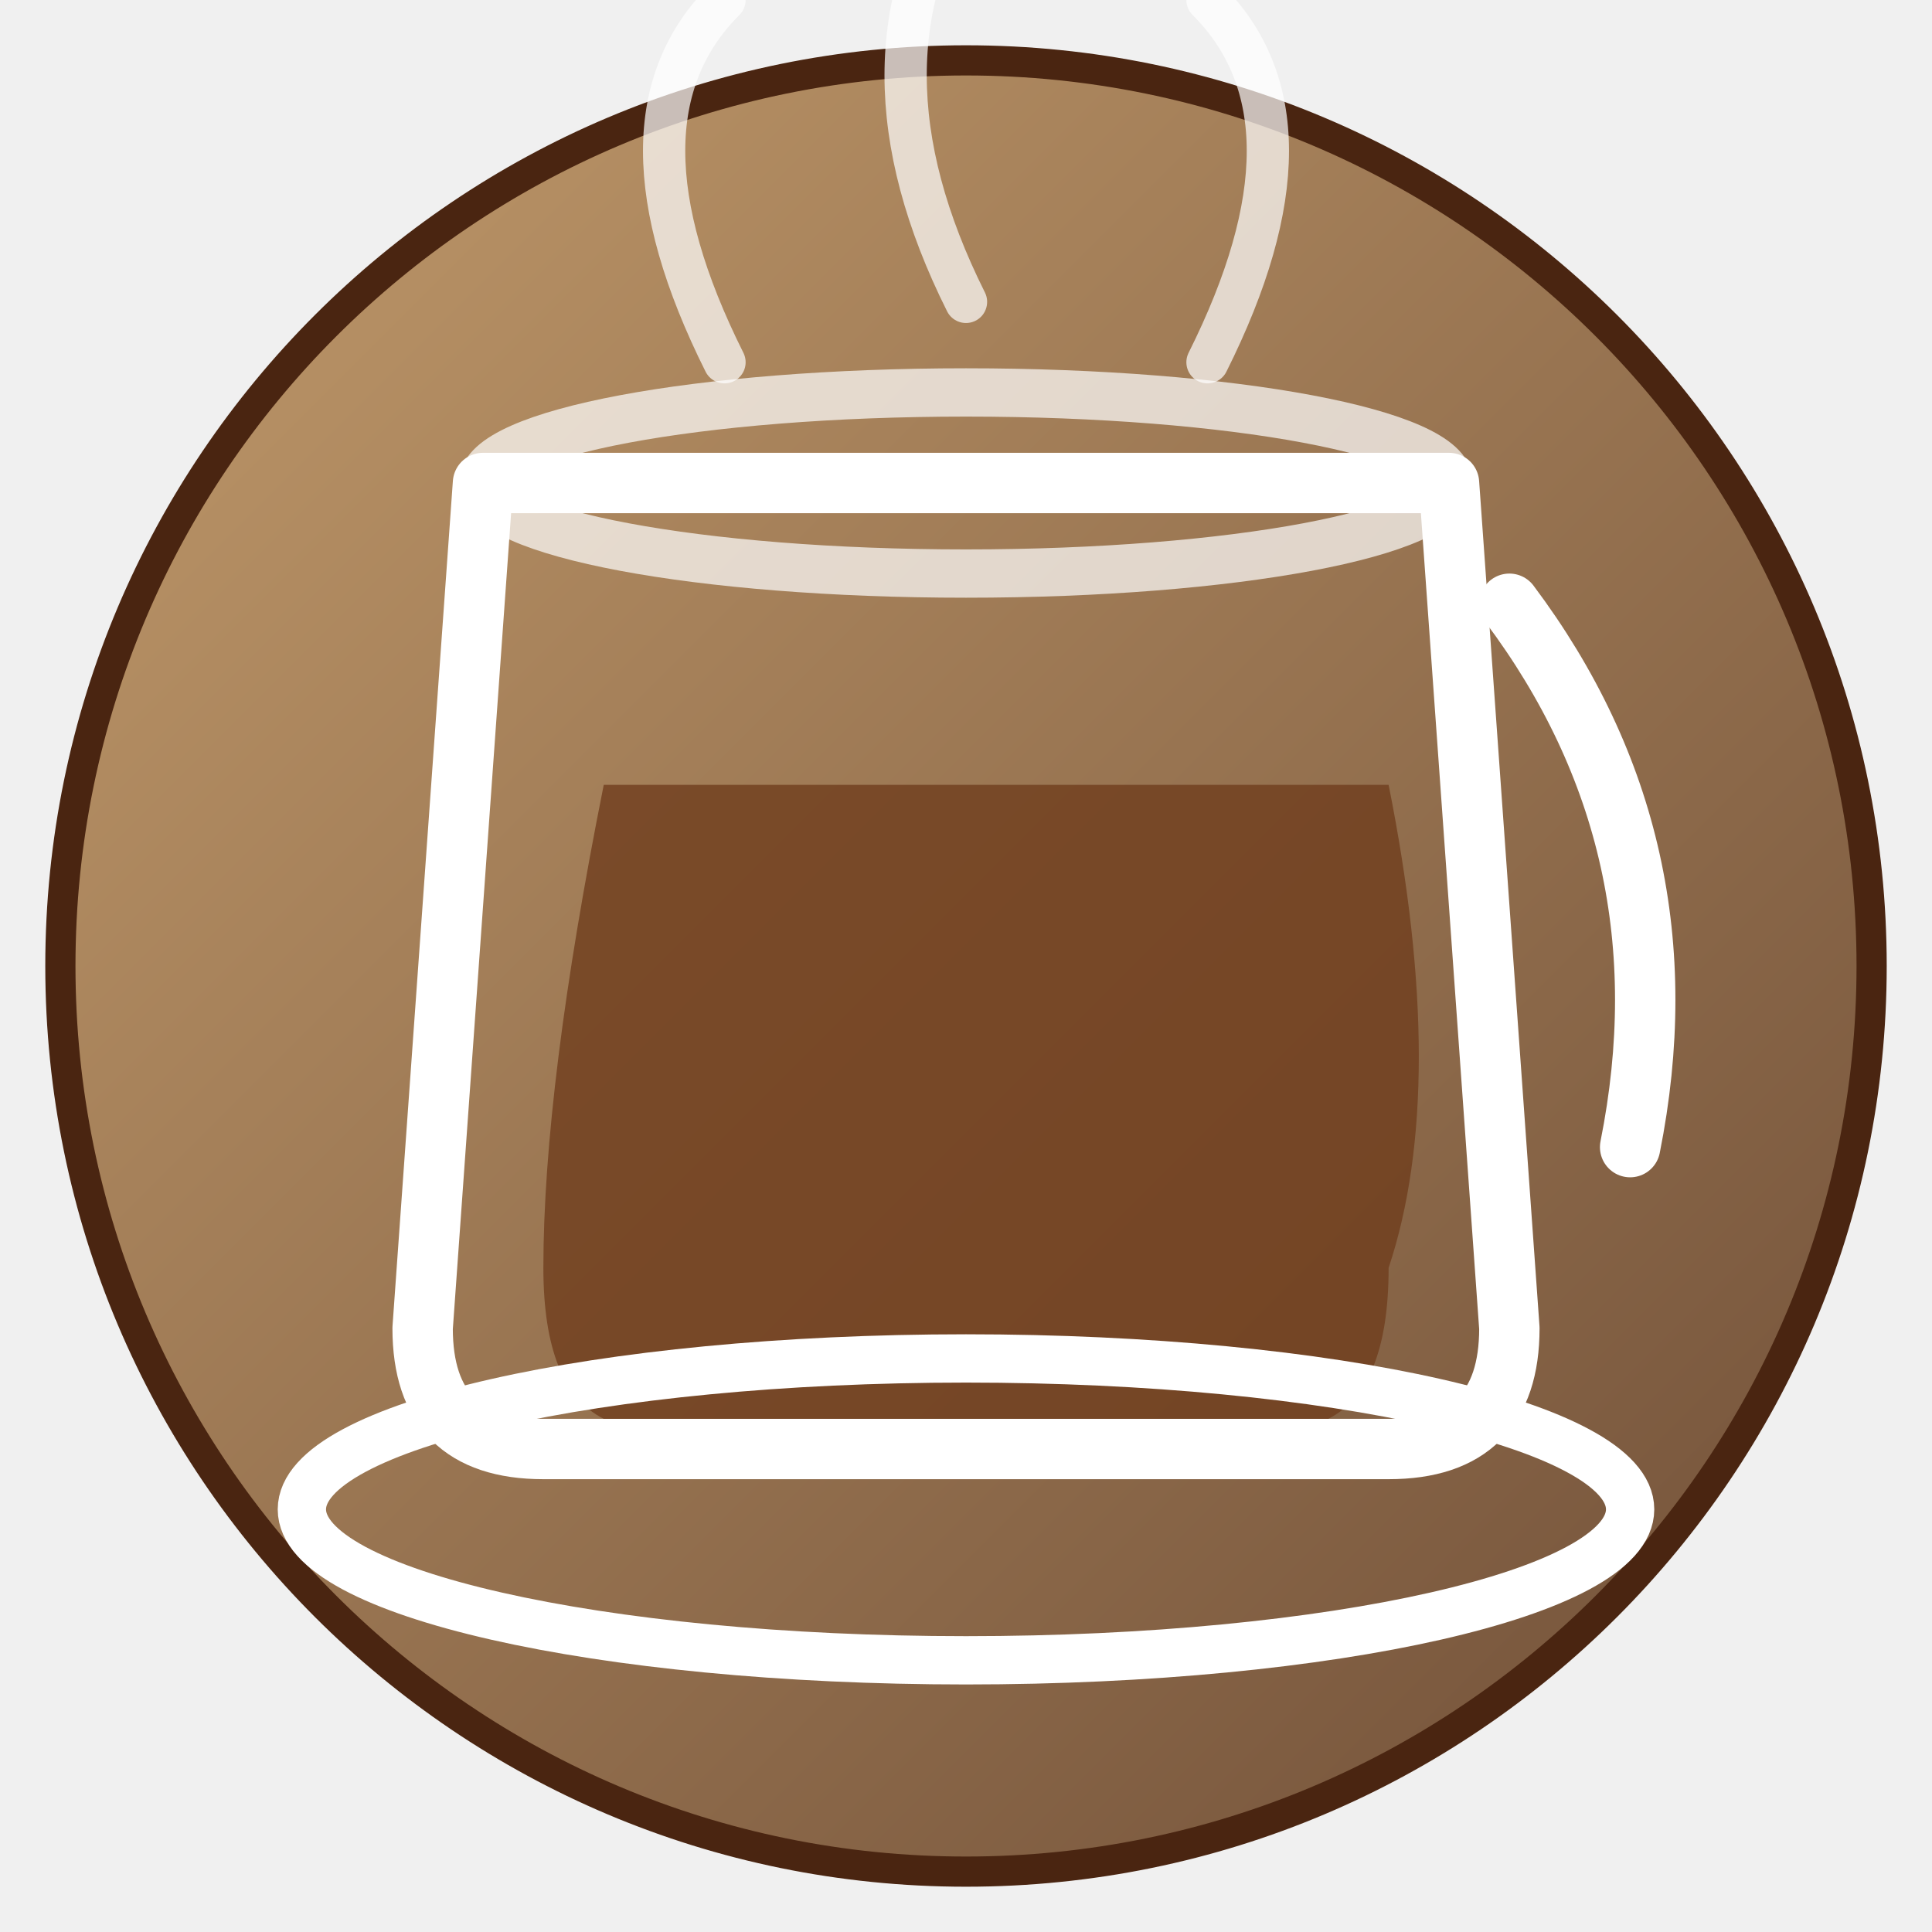
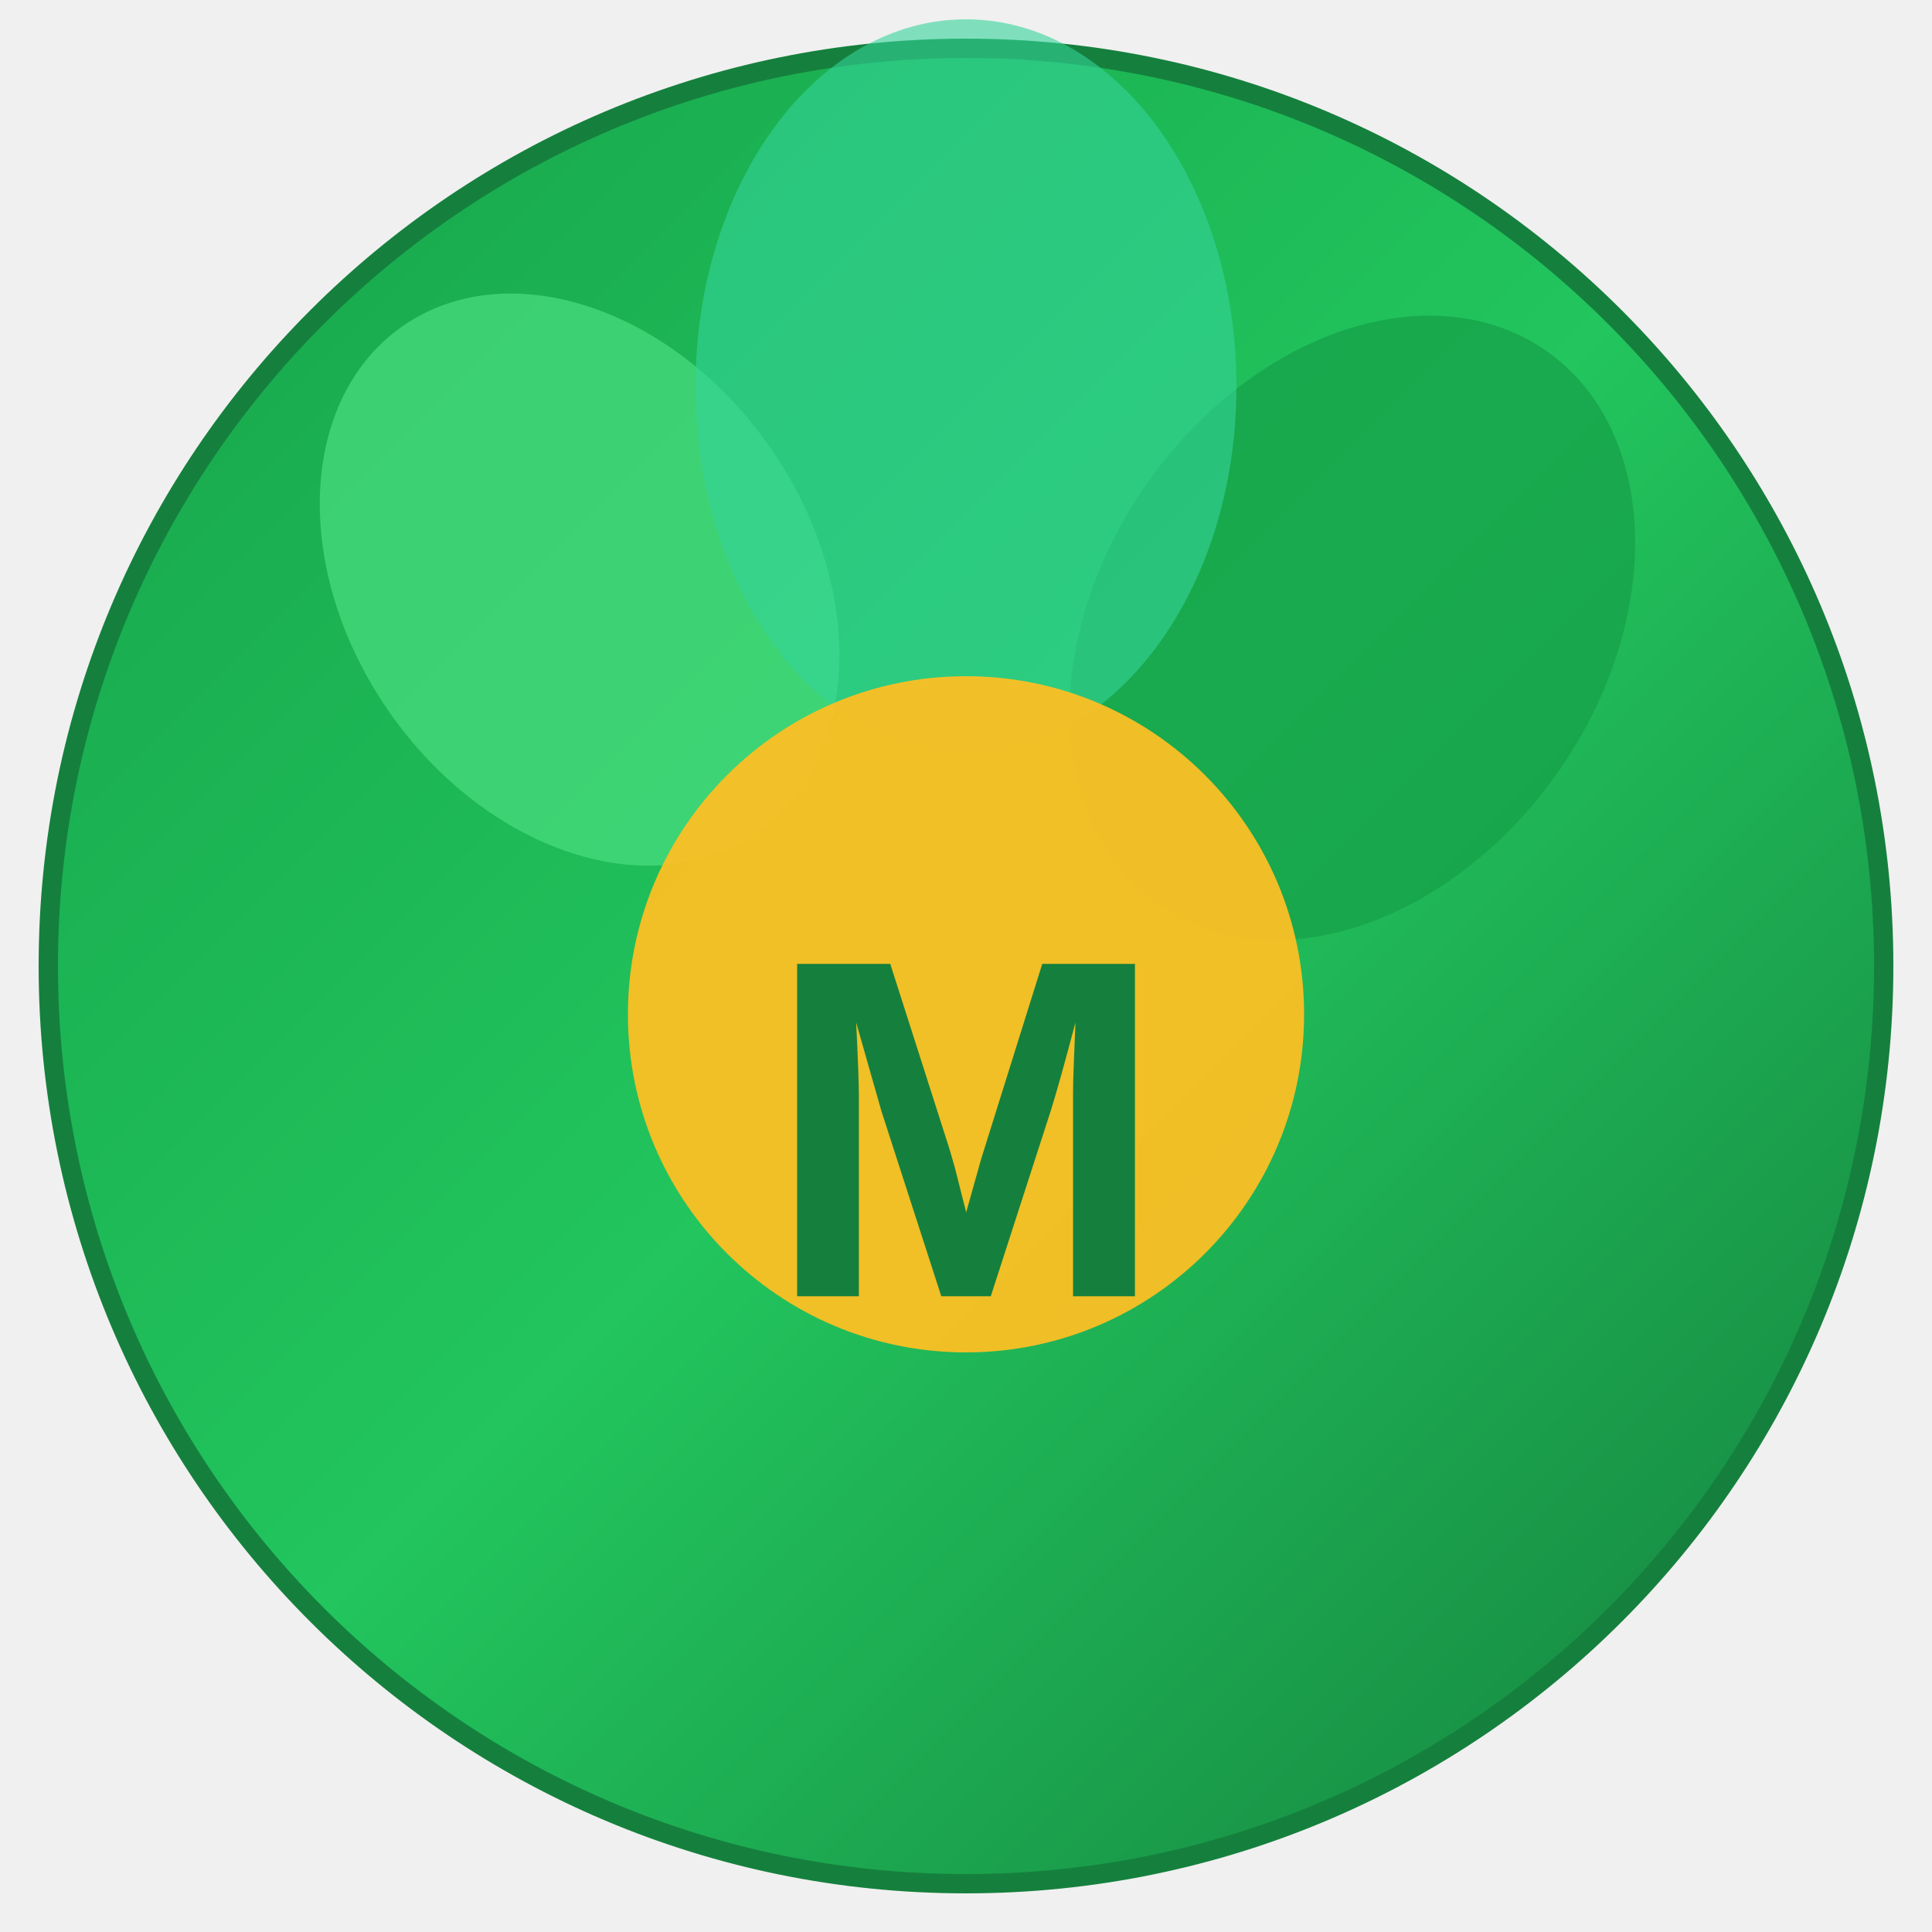
- <svg xmlns="http://www.w3.org/2000/svg" viewBox="0 0 32 32">
+ <svg xmlns="http://www.w3.org/2000/svg" viewBox="0 0 200 200">
  <defs>
-     <linearGradient id="milanofav" x1="0%" y1="0%" x2="100%" y2="100%">
-       <stop offset="0%" style="stop-color:#c19a6b;stop-opacity:1" />
-       <stop offset="100%" style="stop-color:#6f4e37;stop-opacity:1" />
+     <linearGradient id="milanogradient" x1="0%" y1="0%" x2="100%" y2="100%">
+       <stop offset="0%" style="stop-color:#16a34a;stop-opacity:1" />
+       <stop offset="50%" style="stop-color:#22c55e;stop-opacity:1" />
+       <stop offset="100%" style="stop-color:#15803d;stop-opacity:1" />
    </linearGradient>
  </defs>
-   <circle cx="16" cy="16" r="15" fill="url(#milanofav)" stroke="#4a2511" stroke-width="0.5" />
-   <path d="M 8 8 L 7 22 Q 7 24 9 24 L 23 24 Q 25 24 25 22 L 24 8 Z" fill="none" stroke="#FFFFFF" stroke-width="1" stroke-linejoin="round" />
-   <path d="M 9 13 L 23 13 Q 24 18 23 21 Q 23 23 22 23.5 L 10 23.5 Q 9 23 9 21 Q 9 18 10 13" fill="#6F3D1D" opacity="0.8" />
-   <ellipse cx="16" cy="8" rx="8" ry="1.5" fill="none" stroke="#FFFFFF" stroke-width="0.8" opacity="0.7" />
-   <path d="M 25 10 Q 28 14 27 19" fill="none" stroke="#FFFFFF" stroke-width="1" stroke-linecap="round" />
-   <path d="M 12 6 Q 10 2 12 0" fill="none" stroke="#FFFFFF" stroke-width="0.7" stroke-linecap="round" opacity="0.7" />
-   <path d="M 16 5 Q 14 1 16 -2" fill="none" stroke="#FFFFFF" stroke-width="0.7" stroke-linecap="round" opacity="0.7" />
-   <path d="M 20 6 Q 22 2 20 0" fill="none" stroke="#FFFFFF" stroke-width="0.7" stroke-linecap="round" opacity="0.7" />
-   <ellipse cx="16" cy="25" rx="11" ry="2.5" fill="none" stroke="#FFFFFF" stroke-width="0.8" />
+   <circle cx="100" cy="100" r="95" fill="url(#milanogradient)" stroke="#15803d" stroke-width="2" />
+   <ellipse cx="60" cy="60" rx="24" ry="32" fill="#4ade80" opacity="0.7" transform="rotate(-35 60 60)" />
+   <ellipse cx="140" cy="65" rx="26" ry="35" fill="#16a34a" opacity="0.8" transform="rotate(35 140 65)" />
+   <ellipse cx="100" cy="40" rx="28" ry="38" fill="#34d399" opacity="0.6" transform="rotate(0 100 40)" />
+   <circle cx="100" cy="105" r="35" fill="#fbbf24" opacity="0.95" />
+   <text x="100" y="120" font-family="Arial, sans-serif" font-size="50" font-weight="bold" fill="#15803d" text-anchor="middle" dominant-baseline="middle">M</text>
</svg>
